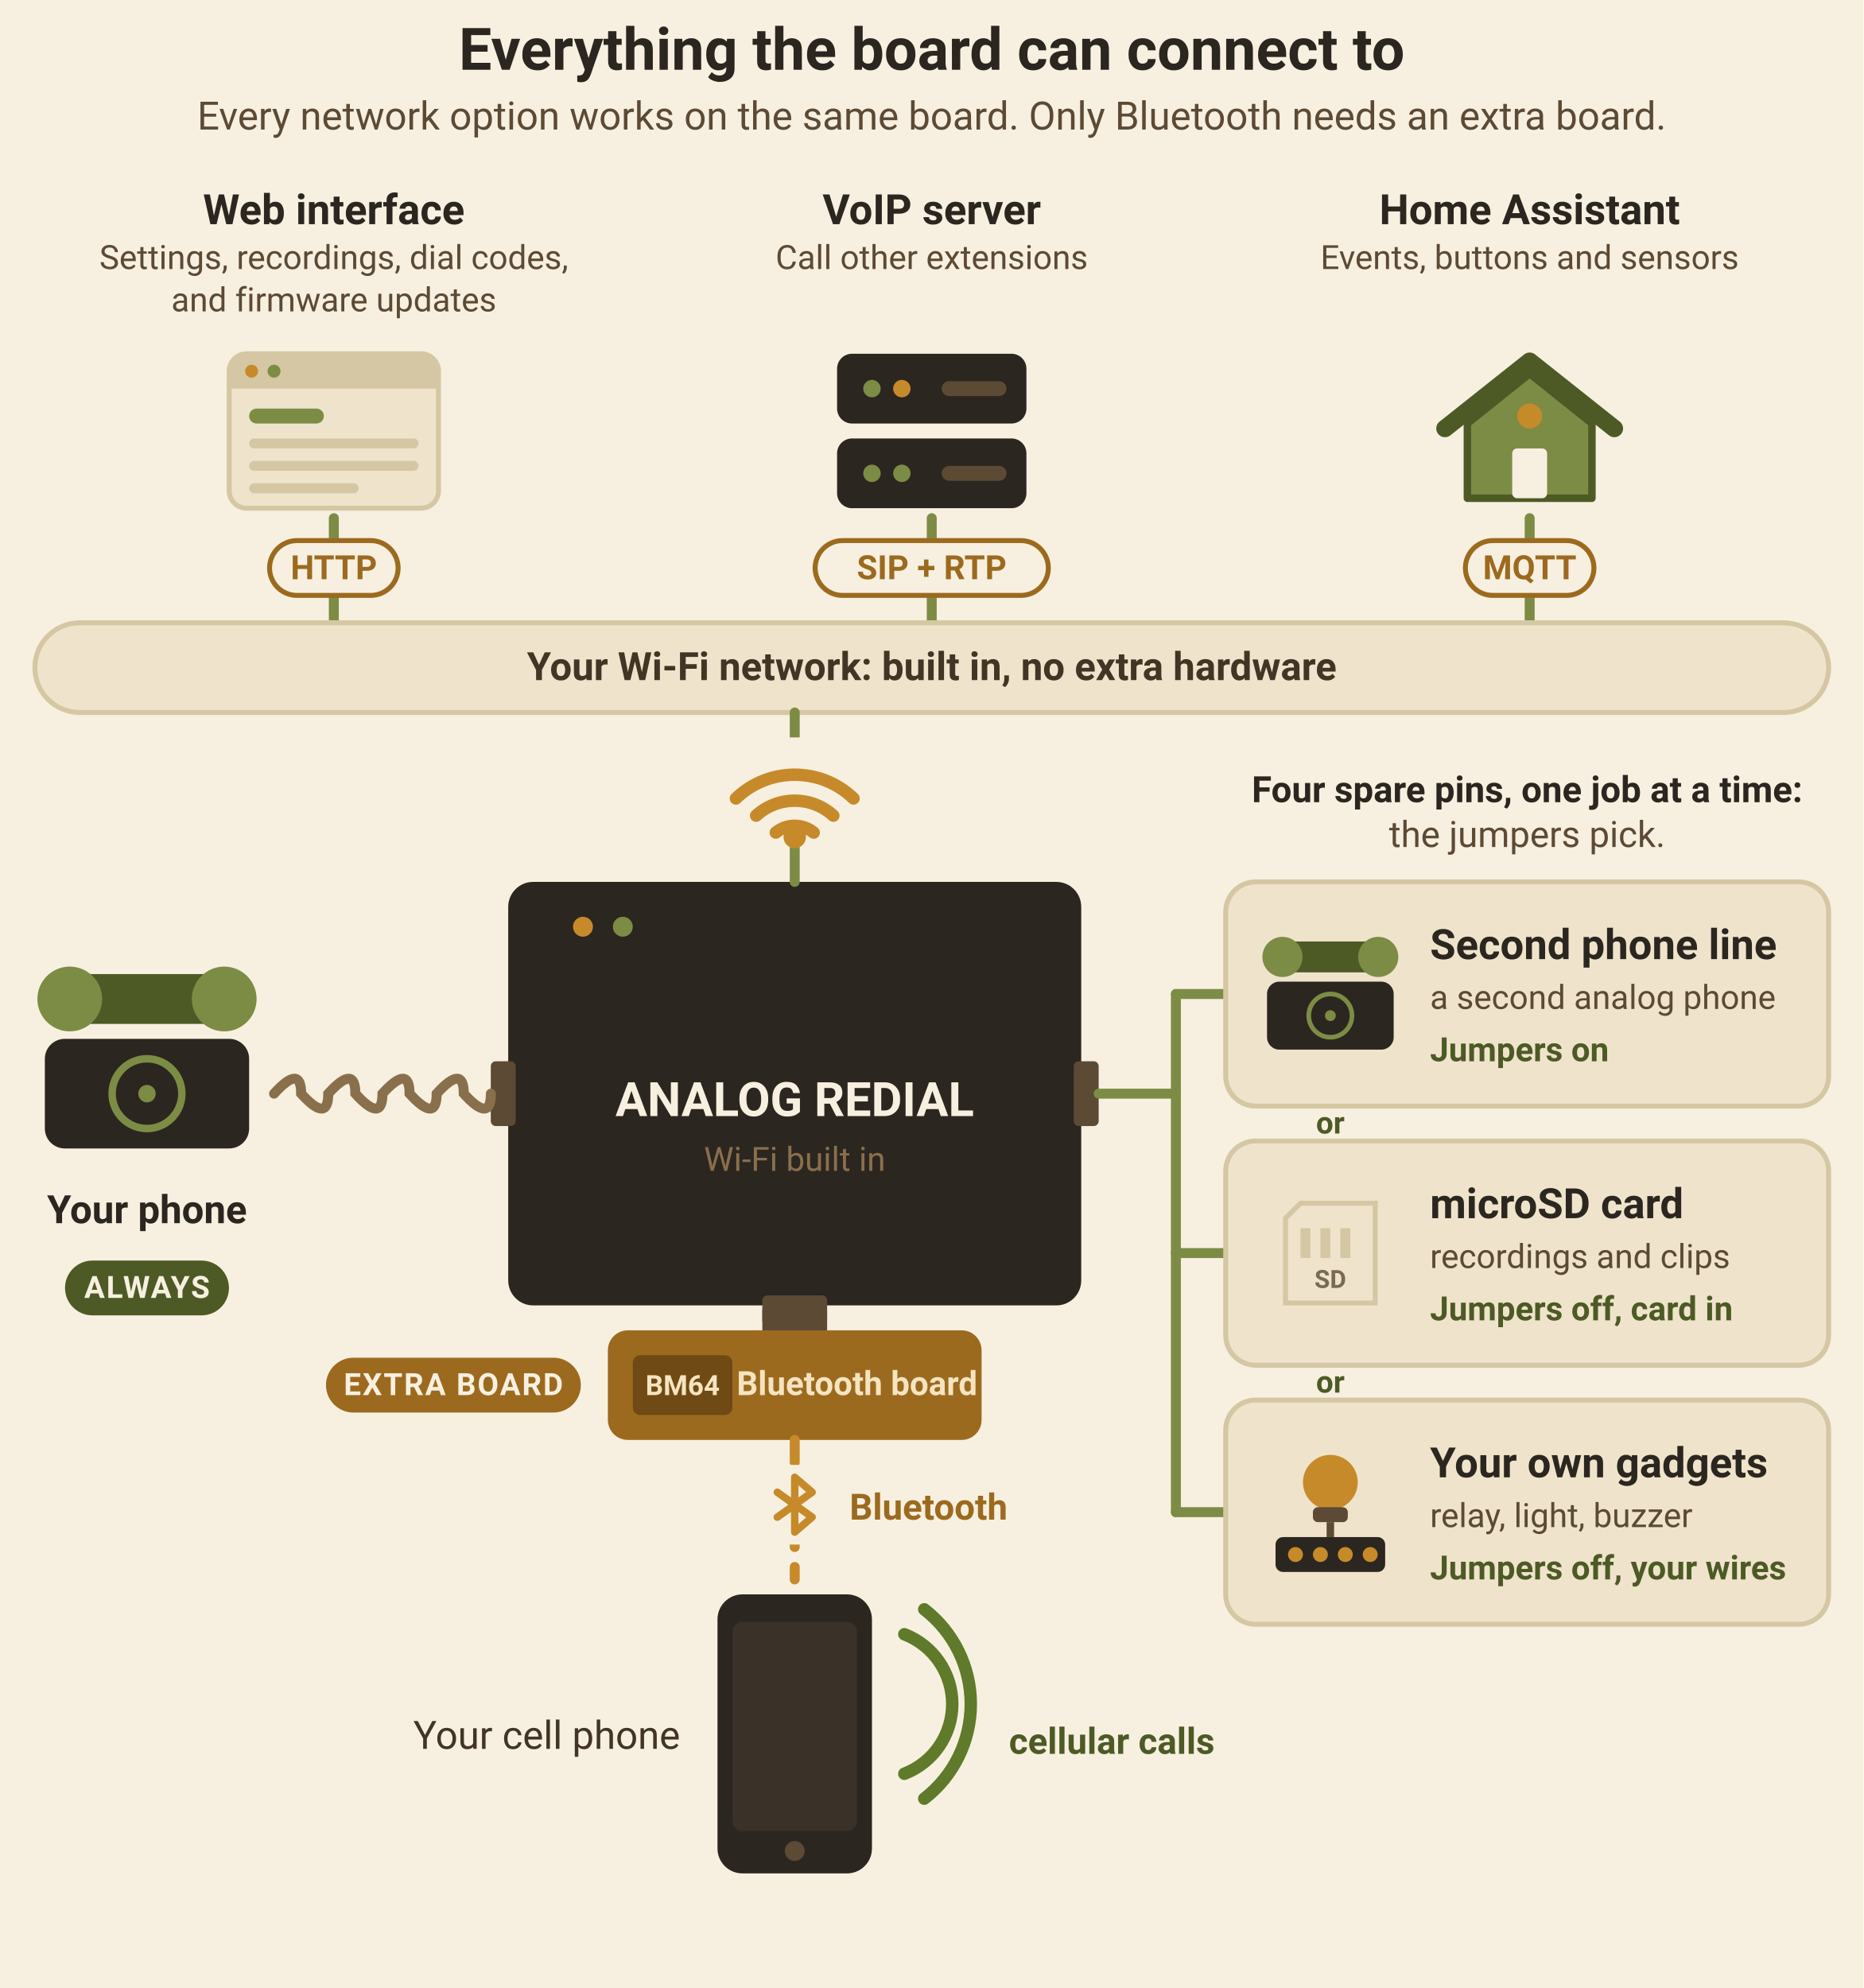
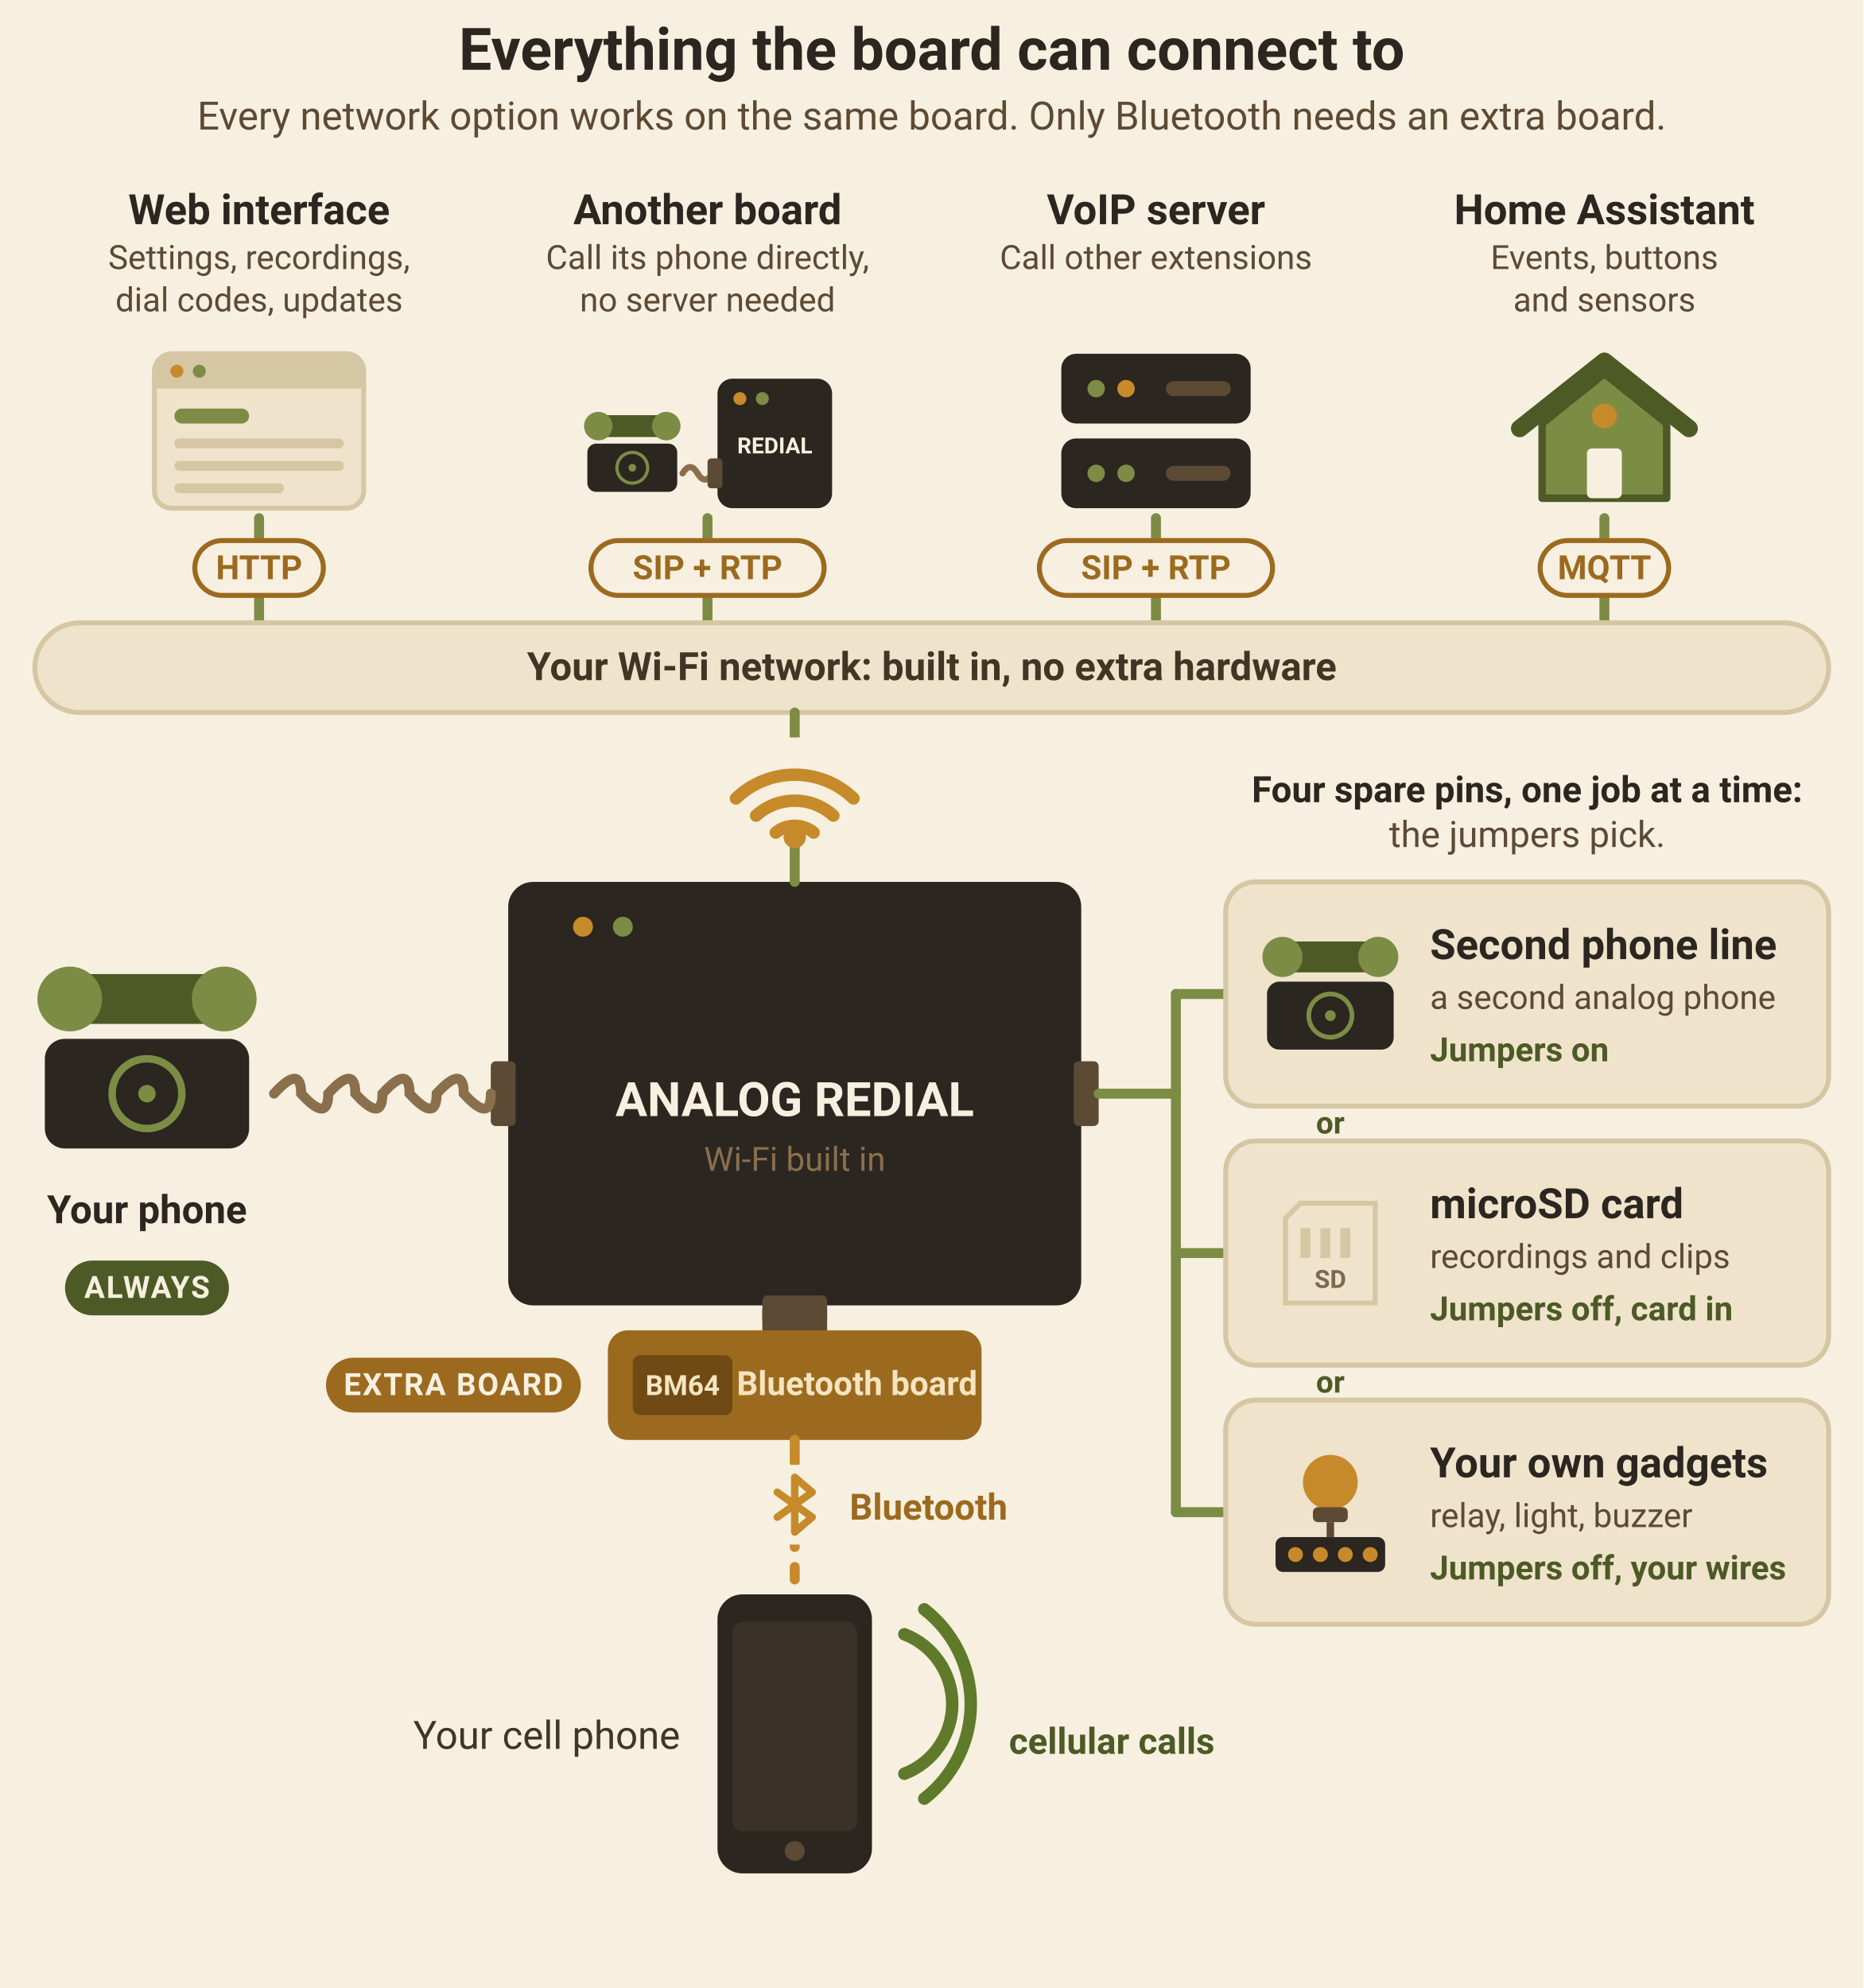
- <svg xmlns="http://www.w3.org/2000/svg" viewBox="0 0 748 798" width="748" height="798" role="img" aria-label="Everything the Analog Redial board can connect to: one phone always, then a second line or a microSD card or your own gadgets on four spare pins, chosen with the J5 jumpers; Wi-Fi to the web interface, a VoIP server and Home Assistant; and Bluetooth through an extra adapter board">
+ <svg xmlns="http://www.w3.org/2000/svg" viewBox="0 0 748 798" width="748" height="798" role="img" aria-label="Everything the Analog Redial board can connect to: one phone always, then a second line or a microSD card or your own gadgets on four spare pins, chosen with the J5 jumpers; Wi-Fi to the web interface, other Analog Redial boards, a VoIP server and Home Assistant; and Bluetooth through an extra adapter board">
  <rect id="background" width="748" height="798" fill="#f7f0e0" />
  <g font-family="system-ui, -apple-system, Segoe UI, Roboto, sans-serif">
    <g id="diagram" transform="translate(14,4) scale(1)">
      <g id="title">
        <text x="360" y="24" text-anchor="middle" font-size="23.52" font-weight="700" fill="#2b2620">Everything the board can connect to</text>
      </g>
      <g id="subtitle">
        <text x="360" y="48" text-anchor="middle" font-size="15.68" font-weight="400" fill="#5c4a35">Every network option works on the same board. Only Bluetooth needs an extra board.</text>
      </g>
      <g id="label-web">
-         <text x="120" y="86" text-anchor="middle" font-size="16.8" font-weight="600" fill="#2b2620">Web interface</text>
+         <text x="90" y="86" text-anchor="middle" font-size="16.8" font-weight="600" fill="#2b2620">Web interface</text>
      </g>
      <g id="desc-web-1">
-         <text x="120" y="104" text-anchor="middle" font-size="13.44" font-weight="400" fill="#5c4a35">Settings, recordings, dial codes,</text>
+         <text x="90" y="104" text-anchor="middle" font-size="13.44" font-weight="400" fill="#5c4a35">Settings, recordings,</text>
      </g>
      <g id="desc-web-2">
-         <text x="120" y="121" text-anchor="middle" font-size="13.44" font-weight="400" fill="#5c4a35">and firmware updates</text>
-       </g>
-       <g id="service-web" transform="translate(78,138)">
+         <text x="90" y="121" text-anchor="middle" font-size="13.44" font-weight="400" fill="#5c4a35">dial codes, updates</text>
+       </g>
+       <g id="service-web" transform="translate(48,138)">
        <rect x="0" y="0" width="84" height="62" rx="7" fill="#efe4cb" stroke="#d6c7a4" stroke-width="2" />
        <path d="M 0 14 H 84 V 7 a 7 7 0 0 0 -7 -7 H 7 a 7 7 0 0 0 -7 7 Z" fill="#d6c7a4" />
        <circle cx="9" cy="7" r="2.6" fill="#c78a2b" />
        <circle cx="18" cy="7" r="2.6" fill="#7c8c45" />
        <rect x="8" y="22" width="30" height="6" rx="3" fill="#7c8c45" />
        <rect x="8" y="34" width="68" height="4" rx="2" fill="#d6c7a4" />
        <rect x="8" y="43" width="68" height="4" rx="2" fill="#d6c7a4" />
        <rect x="8" y="52" width="44" height="4" rx="2" fill="#d6c7a4" />
      </g>
      <g id="link-web">
-         <line x1="120" y1="204" x2="120" y2="246" stroke="#7c8c45" stroke-width="4" stroke-linecap="round" />
+         <line x1="90" y1="204" x2="90" y2="246" stroke="#7c8c45" stroke-width="4" stroke-linecap="round" />
      </g>
      <g id="protocol-web">
-         <rect x="94.2" y="213" width="51.6" height="22" rx="11" fill="#f7f0e0" stroke="#9c6a1f" stroke-width="2" />
-         <text x="120" y="228.5" text-anchor="middle" font-size="13.44" font-weight="600" fill="#9c6a1f">HTTP</text>
+         <rect x="64.2" y="213" width="51.6" height="22" rx="11" fill="#f7f0e0" stroke="#9c6a1f" stroke-width="2" />
+         <text x="90" y="228.5" text-anchor="middle" font-size="13.44" font-weight="600" fill="#9c6a1f">HTTP</text>
+       </g>
+       <g id="label-board-2">
+         <text x="270" y="86" text-anchor="middle" font-size="16.8" font-weight="600" fill="#2b2620">Another board</text>
+       </g>
+       <g id="desc-board-2-1">
+         <text x="270" y="104" text-anchor="middle" font-size="13.44" font-weight="400" fill="#5c4a35">Call its phone directly,</text>
+       </g>
+       <g id="desc-board-2-2">
+         <text x="270" y="121" text-anchor="middle" font-size="13.44" font-weight="400" fill="#5c4a35">no server needed</text>
+       </g>
+       <g id="service-board-2" transform="translate(220,138)">
+         <g id="other-phone" transform="translate(0,22) scale(0.44)">
+           <line x1="14" y1="16" x2="76" y2="16" stroke="#4d5a26" stroke-width="20" stroke-linecap="round" />
+           <circle cx="14" cy="16" r="13" fill="#7c8c45" />
+           <circle cx="76" cy="16" r="13" fill="#7c8c45" />
+           <rect x="4" y="32" width="82" height="44" rx="8" fill="#2b2620" />
+           <circle cx="45" cy="54" r="14" fill="none" stroke="#7c8c45" stroke-width="3" />
+           <circle cx="45" cy="54" r="3.5" fill="#7c8c45" />
+         </g>
+         <path d="M 40 48 q 3 -5 6 0 q 3 5 6 0" fill="none" stroke="#8a6f4d" stroke-width="2.5" stroke-linecap="round" />
+         <g id="other-board">
+           <rect x="54" y="10" width="46" height="52" rx="6" fill="#2b2620" />
+           <rect x="50" y="42" width="6" height="12" rx="1.5" fill="#5c4a35" />
+           <circle cx="63" cy="18" r="2.6" fill="#c78a2b" />
+           <circle cx="72" cy="18" r="2.6" fill="#7c8c45" />
+           <text x="77" y="40" text-anchor="middle" font-size="8.96" font-weight="700" fill="#f7f0e0">REDIAL</text>
+         </g>
+       </g>
+       <g id="link-board-2">
+         <line x1="270" y1="204" x2="270" y2="246" stroke="#7c8c45" stroke-width="4" stroke-linecap="round" />
+       </g>
+       <g id="protocol-board-2">
+         <rect x="223.2" y="213" width="93.6" height="22" rx="11" fill="#f7f0e0" stroke="#9c6a1f" stroke-width="2" />
+         <text x="270" y="228.5" text-anchor="middle" font-size="13.44" font-weight="600" fill="#9c6a1f">SIP + RTP</text>
      </g>
      <g id="label-voip">
-         <text x="360" y="86" text-anchor="middle" font-size="16.8" font-weight="600" fill="#2b2620">VoIP server</text>
+         <text x="450" y="86" text-anchor="middle" font-size="16.8" font-weight="600" fill="#2b2620">VoIP server</text>
      </g>
      <g id="desc-voip-1">
-         <text x="360" y="104" text-anchor="middle" font-size="13.44" font-weight="400" fill="#5c4a35">Call other extensions</text>
-       </g>
-       <g id="service-voip" transform="translate(322,138)">
+         <text x="450" y="104" text-anchor="middle" font-size="13.44" font-weight="400" fill="#5c4a35">Call other extensions</text>
+       </g>
+       <g id="service-voip" transform="translate(412,138)">
        <rect x="0" y="0" width="76" height="28" rx="6" fill="#2b2620" />
        <rect x="0" y="34" width="76" height="28" rx="6" fill="#2b2620" />
        <circle cx="14" cy="14" r="3.5" fill="#7c8c45" />
        <circle cx="26" cy="14" r="3.5" fill="#c78a2b" />
        <rect x="42" y="11" width="26" height="6" rx="3" fill="#5c4a35" />
        <circle cx="14" cy="48" r="3.5" fill="#7c8c45" />
        <circle cx="26" cy="48" r="3.5" fill="#7c8c45" />
        <rect x="42" y="45" width="26" height="6" rx="3" fill="#5c4a35" />
      </g>
      <g id="link-voip">
-         <line x1="360" y1="204" x2="360" y2="246" stroke="#7c8c45" stroke-width="4" stroke-linecap="round" />
+         <line x1="450" y1="204" x2="450" y2="246" stroke="#7c8c45" stroke-width="4" stroke-linecap="round" />
      </g>
      <g id="protocol-voip">
-         <rect x="313.2" y="213" width="93.6" height="22" rx="11" fill="#f7f0e0" stroke="#9c6a1f" stroke-width="2" />
-         <text x="360" y="228.5" text-anchor="middle" font-size="13.44" font-weight="600" fill="#9c6a1f">SIP + RTP</text>
+         <rect x="403.2" y="213" width="93.6" height="22" rx="11" fill="#f7f0e0" stroke="#9c6a1f" stroke-width="2" />
+         <text x="450" y="228.5" text-anchor="middle" font-size="13.44" font-weight="600" fill="#9c6a1f">SIP + RTP</text>
      </g>
      <g id="label-home">
-         <text x="600" y="86" text-anchor="middle" font-size="16.8" font-weight="600" fill="#2b2620">Home Assistant</text>
+         <text x="630" y="86" text-anchor="middle" font-size="16.8" font-weight="600" fill="#2b2620">Home Assistant</text>
      </g>
      <g id="desc-home-1">
-         <text x="600" y="104" text-anchor="middle" font-size="13.44" font-weight="400" fill="#5c4a35">Events, buttons and sensors</text>
-       </g>
-       <g id="service-home" transform="translate(562,138)">
+         <text x="630" y="104" text-anchor="middle" font-size="13.44" font-weight="400" fill="#5c4a35">Events, buttons</text>
+       </g>
+       <g id="desc-home-2">
+         <text x="630" y="121" text-anchor="middle" font-size="13.44" font-weight="400" fill="#5c4a35">and sensors</text>
+       </g>
+       <g id="service-home" transform="translate(592,138)">
        <path d="M 4 30 L 38 3 L 72 30" fill="none" stroke="#4d5a26" stroke-width="7" stroke-linecap="round" stroke-linejoin="round" />
        <path d="M 13 28 V 58 H 63 V 28 L 38 8 Z" fill="#7c8c45" stroke="#4d5a26" stroke-width="3" stroke-linejoin="round" />
        <rect x="31" y="38" width="14" height="20" rx="2" fill="#f7f0e0" />
        <circle cx="38" cy="25" r="5" fill="#c78a2b" />
      </g>
      <g id="link-home">
-         <line x1="600" y1="204" x2="600" y2="246" stroke="#7c8c45" stroke-width="4" stroke-linecap="round" />
+         <line x1="630" y1="204" x2="630" y2="246" stroke="#7c8c45" stroke-width="4" stroke-linecap="round" />
      </g>
      <g id="protocol-home">
-         <rect x="574.2" y="213" width="51.6" height="22" rx="11" fill="#f7f0e0" stroke="#9c6a1f" stroke-width="2" />
-         <text x="600" y="228.5" text-anchor="middle" font-size="13.44" font-weight="600" fill="#9c6a1f">MQTT</text>
+         <rect x="604.2" y="213" width="51.6" height="22" rx="11" fill="#f7f0e0" stroke="#9c6a1f" stroke-width="2" />
+         <text x="630" y="228.5" text-anchor="middle" font-size="13.44" font-weight="600" fill="#9c6a1f">MQTT</text>
      </g>
      <g id="wifi-network">
        <rect x="0" y="246" width="720" height="36" rx="18" fill="#efe4cb" stroke="#d6c7a4" stroke-width="2" />
        <text x="360.0" y="269" text-anchor="middle" font-size="15.68" font-weight="600" fill="#423525">Your Wi-Fi network: built in, no extra hardware</text>
      </g>
      <g id="board" transform="translate(190,350)">
        <rect id="pcb" x="0" y="0" width="230" height="170" rx="10" fill="#2b2620" />
        <rect id="jack-line-1" x="-7" y="72" width="10" height="26" rx="2" fill="#5c4a35" />
        <rect id="options-connector" x="227" y="72" width="10" height="26" rx="2" fill="#5c4a35" />
        <rect id="adapter-header" x="102" y="166" width="26" height="12" rx="2" fill="#5c4a35" />
        <circle id="led-1" cx="30" cy="18" r="4" fill="#c78a2b" />
        <circle id="led-2" cx="46" cy="18" r="4" fill="#7c8c45" />
        <text x="115" y="94" text-anchor="middle" font-size="19.04" font-weight="600" fill="#f7f0e0">ANALOG REDIAL</text>
        <text x="115" y="116" text-anchor="middle" font-size="13.44" fill="#8a6f4d">Wi-Fi built in</text>
      </g>
      <g id="link-wifi">
        <line x1="305" y1="282" x2="305" y2="350" stroke="#7c8c45" stroke-width="4" stroke-linecap="round" />
      </g>
      <g id="wifi" transform="translate(275,294)">
        <rect x="-6" y="-2" width="72" height="44" rx="8" fill="#f7f0e0" />
        <path d="M 6.4 22.5 A 34 34 0 0 1 53.6 22.5" fill="none" stroke="#c78a2b" stroke-width="5" stroke-linecap="round" />
        <path d="M 14.5 29.4 A 23 23 0 0 1 45.5 29.4" fill="none" stroke="#c78a2b" stroke-width="5" stroke-linecap="round" />
        <path d="M 22.4 36.2 A 12 12 0 0 1 37.6 36.2" fill="none" stroke="#c78a2b" stroke-width="5" stroke-linecap="round" />
        <circle cx="30" cy="40" r="4.5" fill="#c78a2b" transform="translate(0,-2)" />
      </g>
      <g id="phone-line-1" transform="translate(0,381)">
        <g id="handset">
          <line x1="14" y1="16" x2="76" y2="16" stroke="#4d5a26" stroke-width="20" stroke-linecap="round" />
          <circle cx="14" cy="16" r="13" fill="#7c8c45" />
          <circle cx="76" cy="16" r="13" fill="#7c8c45" />
        </g>
        <g id="body">
          <rect x="4" y="32" width="82" height="44" rx="8" fill="#2b2620" />
          <circle cx="45" cy="54" r="14" fill="none" stroke="#7c8c45" stroke-width="3" />
          <circle cx="45" cy="54" r="3.5" fill="#7c8c45" />
        </g>
      </g>
      <g id="cord-line-1" transform="translate(96,435)">
        <path d="M 0 0 q 10.88 -12 10.88 0 q 10.88 12 10.88 0 q 10.88 -12 10.88 0 q 10.88 12 10.88 0 q 10.88 -12 10.88 0 q 10.88 12 10.88 0 q 10.88 -12 10.88 0 q 10.88 12 10.88 0" fill="none" stroke="#8a6f4d" stroke-width="4" stroke-linecap="round" />
      </g>
      <g id="label-line-1">
        <text x="45" y="487" text-anchor="middle" font-size="15.68" font-weight="600" fill="#2b2620">Your phone</text>
      </g>
      <g id="tag-always">
        <rect x="12.1" y="502" width="65.8" height="22" rx="11" fill="#4d5a26" />
        <text x="45" y="517" text-anchor="middle" font-size="12.32" font-weight="700" letter-spacing="0.6" fill="#f7f0e0">ALWAYS</text>
      </g>
      <g id="pick-one-heading-1">
        <text x="599" y="318" text-anchor="middle" font-size="14.56" font-weight="700" fill="#2b2620">Four spare pins, one job at a time:</text>
      </g>
      <g id="pick-one-heading-2">
        <text x="599" y="336" text-anchor="middle" font-size="14.56" font-weight="400" fill="#5c4a35">the jumpers pick.</text>
      </g>
      <g id="link-options">
        <line x1="427" y1="435" x2="458" y2="435" stroke="#7c8c45" stroke-width="4" stroke-linecap="round" />
      </g>
      <g id="link-options-spine">
        <line x1="458" y1="395" x2="458" y2="603" stroke="#7c8c45" stroke-width="4" stroke-linecap="round" />
      </g>
      <g id="stub-line-2">
        <line x1="458" y1="395" x2="478" y2="395" stroke="#7c8c45" stroke-width="4" stroke-linecap="round" />
      </g>
      <g id="option-line-2" transform="translate(478,350)">
        <rect width="242" height="90" rx="12" fill="#efe4cb" stroke="#d6c7a4" stroke-width="2" />
        <g transform="translate(14.1,20.2) scale(0.62)">
          <g id="handset">
            <line x1="14" y1="16" x2="76" y2="16" stroke="#4d5a26" stroke-width="20" stroke-linecap="round" />
            <circle cx="14" cy="16" r="13" fill="#7c8c45" />
            <circle cx="76" cy="16" r="13" fill="#7c8c45" />
          </g>
          <g id="body">
            <rect x="4" y="32" width="82" height="44" rx="8" fill="#2b2620" />
            <circle cx="45" cy="54" r="14" fill="none" stroke="#7c8c45" stroke-width="3" />
            <circle cx="45" cy="54" r="3.5" fill="#7c8c45" />
          </g>
        </g>
        <text x="82" y="31" font-size="16.8" font-weight="600" fill="#2b2620">Second phone line</text>
        <text x="82" y="51" font-size="13.44" fill="#5c4a35">a second analog phone</text>
        <text x="82" y="72" font-size="13.44" font-weight="700" fill="#4d5a26">Jumpers on</text>
      </g>
      <g id="or-1">
        <text x="520" y="451" text-anchor="middle" font-size="12.32" font-weight="700" fill="#4d5a26">or</text>
      </g>
      <g id="stub-microsd">
        <line x1="458" y1="499" x2="478" y2="499" stroke="#7c8c45" stroke-width="4" stroke-linecap="round" />
      </g>
      <g id="option-microsd" transform="translate(478,454)">
        <rect width="242" height="90" rx="12" fill="#efe4cb" stroke="#d6c7a4" stroke-width="2" />
        <g transform="translate(24,25) scale(1)">
          <path d="M 6 0 H 36 V 40 H 0 V 6 Z" fill="#efe4cb" stroke="#d6c7a4" stroke-width="2" />
          <rect x="6" y="10" width="4" height="12" fill="#d6c7a4" />
          <rect x="14" y="10" width="4" height="12" fill="#d6c7a4" />
          <rect x="22" y="10" width="4" height="12" fill="#d6c7a4" />
          <text x="18" y="34" text-anchor="middle" font-size="10.08" font-weight="600" fill="#7a6a52">SD</text>
        </g>
        <text x="82" y="31" font-size="16.8" font-weight="600" fill="#2b2620">microSD card</text>
        <text x="82" y="51" font-size="13.44" fill="#5c4a35">recordings and clips</text>
        <text x="82" y="72" font-size="13.44" font-weight="700" fill="#4d5a26">Jumpers off, card in</text>
      </g>
      <g id="or-2">
        <text x="520" y="555" text-anchor="middle" font-size="12.32" font-weight="700" fill="#4d5a26">or</text>
      </g>
      <g id="stub-pins">
        <line x1="458" y1="603" x2="478" y2="603" stroke="#7c8c45" stroke-width="4" stroke-linecap="round" />
      </g>
      <g id="option-pins" transform="translate(478,558)">
        <rect width="242" height="90" rx="12" fill="#efe4cb" stroke="#d6c7a4" stroke-width="2" />
        <g transform="translate(20,21) scale(1)">
          <circle id="bulb" cx="22" cy="12" r="11" fill="#c78a2b" />
          <rect id="bulb-base" x="15" y="22" width="14" height="6" rx="2" fill="#5c4a35" />
          <rect id="header" x="0" y="34" width="44" height="14" rx="3" fill="#2b2620" />
          <circle cx="8" cy="41" r="3" fill="#c78a2b" />
          <circle cx="18" cy="41" r="3" fill="#c78a2b" />
          <circle cx="28" cy="41" r="3" fill="#c78a2b" />
          <circle cx="38" cy="41" r="3" fill="#c78a2b" />
          <path d="M 22 28 V 34" stroke="#5c4a35" stroke-width="3" />
        </g>
        <text x="82" y="31" font-size="16.8" font-weight="600" fill="#2b2620">Your own gadgets</text>
        <text x="82" y="51" font-size="13.44" fill="#5c4a35">relay, light, buzzer</text>
        <text x="82" y="72" font-size="13.44" font-weight="700" fill="#4d5a26">Jumpers off, your wires</text>
      </g>
      <g id="bluetooth-adapter" transform="translate(230,520)">
        <rect id="plug" x="62" y="0" width="26" height="12" rx="2" fill="#5c4a35" />
        <rect id="pcb" x="0" y="10" width="150" height="44" rx="8" fill="#9c6a1f" />
        <rect id="chip" x="10" y="20" width="40" height="24" rx="3" fill="#6f4a14" />
        <text x="30" y="36" text-anchor="middle" font-size="11.2" font-weight="600" fill="#f5e4bf">BM64</text>
        <text x="100" y="36" text-anchor="middle" font-size="13.44" font-weight="600" fill="#f5e4bf">Bluetooth board</text>
      </g>
      <g id="tag-extra-board">
        <rect x="116.85" y="541" width="102.3" height="22" rx="11" fill="#9c6a1f" />
        <text x="168" y="556" text-anchor="middle" font-size="12.32" font-weight="700" letter-spacing="0.6" fill="#f7f0e0">EXTRA BOARD</text>
      </g>
      <g id="link-bluetooth">
        <line x1="305" y1="574" x2="305" y2="630" stroke="#c78a2b" stroke-width="4" stroke-linecap="round" stroke-dasharray="9 8" />
      </g>
      <g id="bluetooth-symbol" transform="translate(297,588)">
        <rect x="-6" y="-4" width="28" height="32" rx="6" fill="#f7f0e0" />
        <path d="M 1 7 L 15 17 L 8 23 L 8 1 L 15 7 L 1 17" fill="none" stroke="#c78a2b" stroke-width="3" stroke-linecap="round" stroke-linejoin="round" />
      </g>
      <g id="label-bluetooth">
        <text x="327" y="606" text-anchor="start" font-size="14.56" font-weight="600" fill="#9c6a1f">Bluetooth</text>
      </g>
      <g id="cell-phone" transform="translate(274,636)">
        <rect x="0" y="0" width="62" height="112" rx="10" fill="#2b2620" />
        <rect x="6" y="11" width="50" height="84" rx="4" fill="#3a3128" />
        <circle cx="31" cy="103" r="4" fill="#5c4a35" />
      </g>
      <g id="label-cell-phone">
        <text x="259" y="698" text-anchor="end" font-size="15.68" font-weight="400" fill="#423525">Your cell phone</text>
      </g>
      <g id="cellular" transform="translate(349,652)">
        <path d="M 0 56 A 30 30 0 0 0 0 0" fill="none" stroke="#5f7a2a" stroke-width="5" stroke-linecap="round" />
        <path d="M 8 66 A 48 48 0 0 0 8 -10" fill="none" stroke="#5f7a2a" stroke-width="5" stroke-linecap="round" transform="translate(0,0)" />
      </g>
      <g id="label-cellular">
        <text x="391" y="700" text-anchor="start" font-size="14.56" font-weight="600" fill="#4d5a26">cellular calls</text>
      </g>
    </g>
  </g>
</svg>
